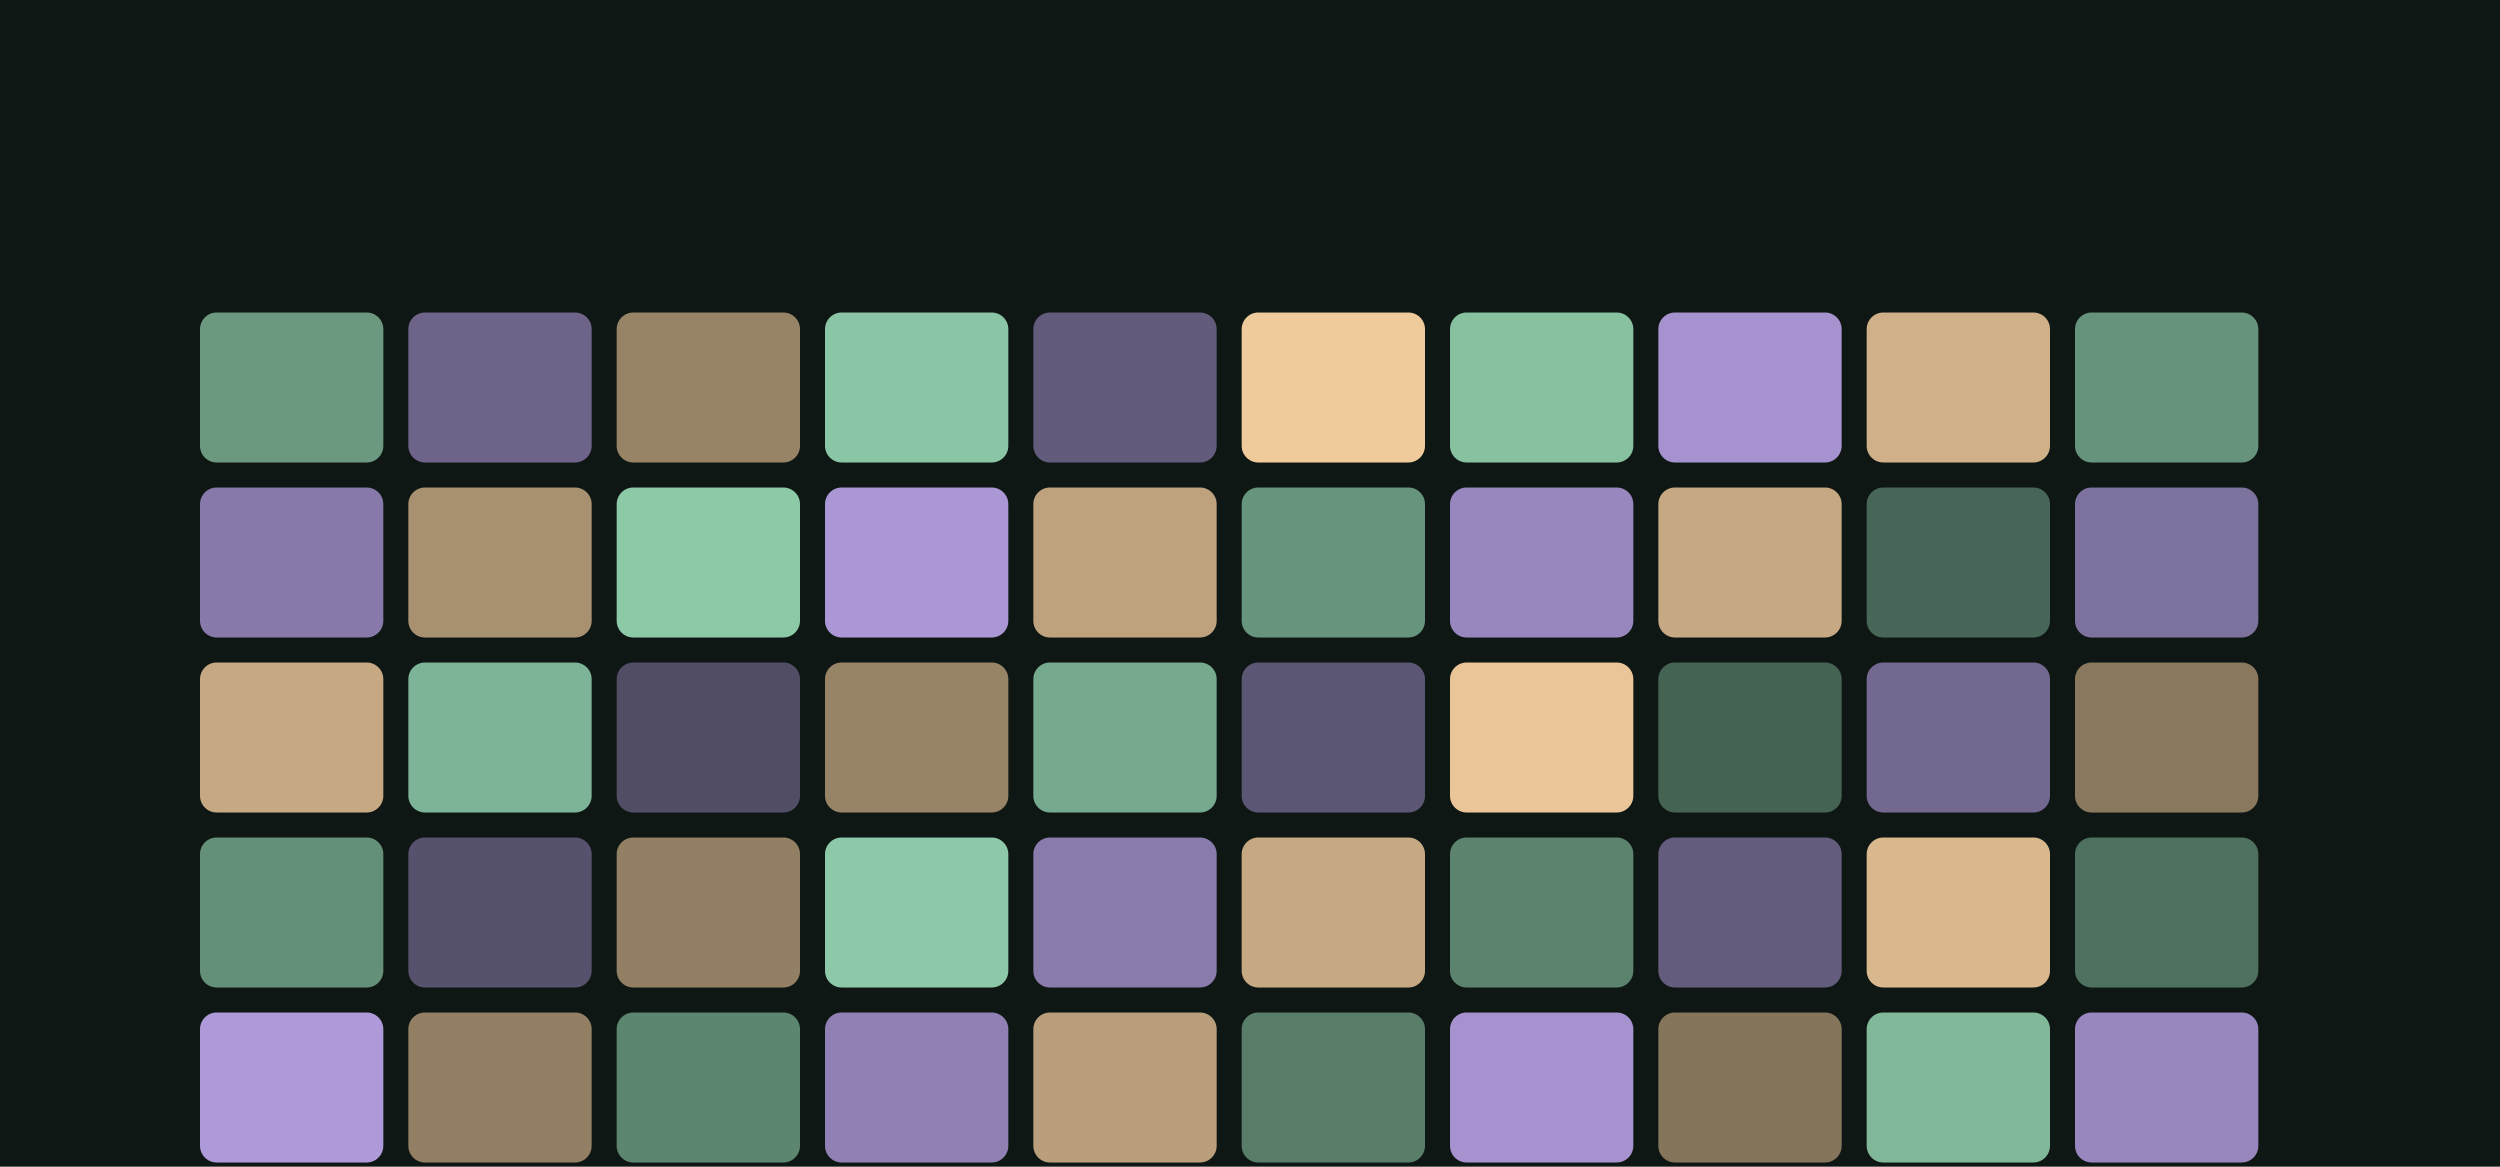
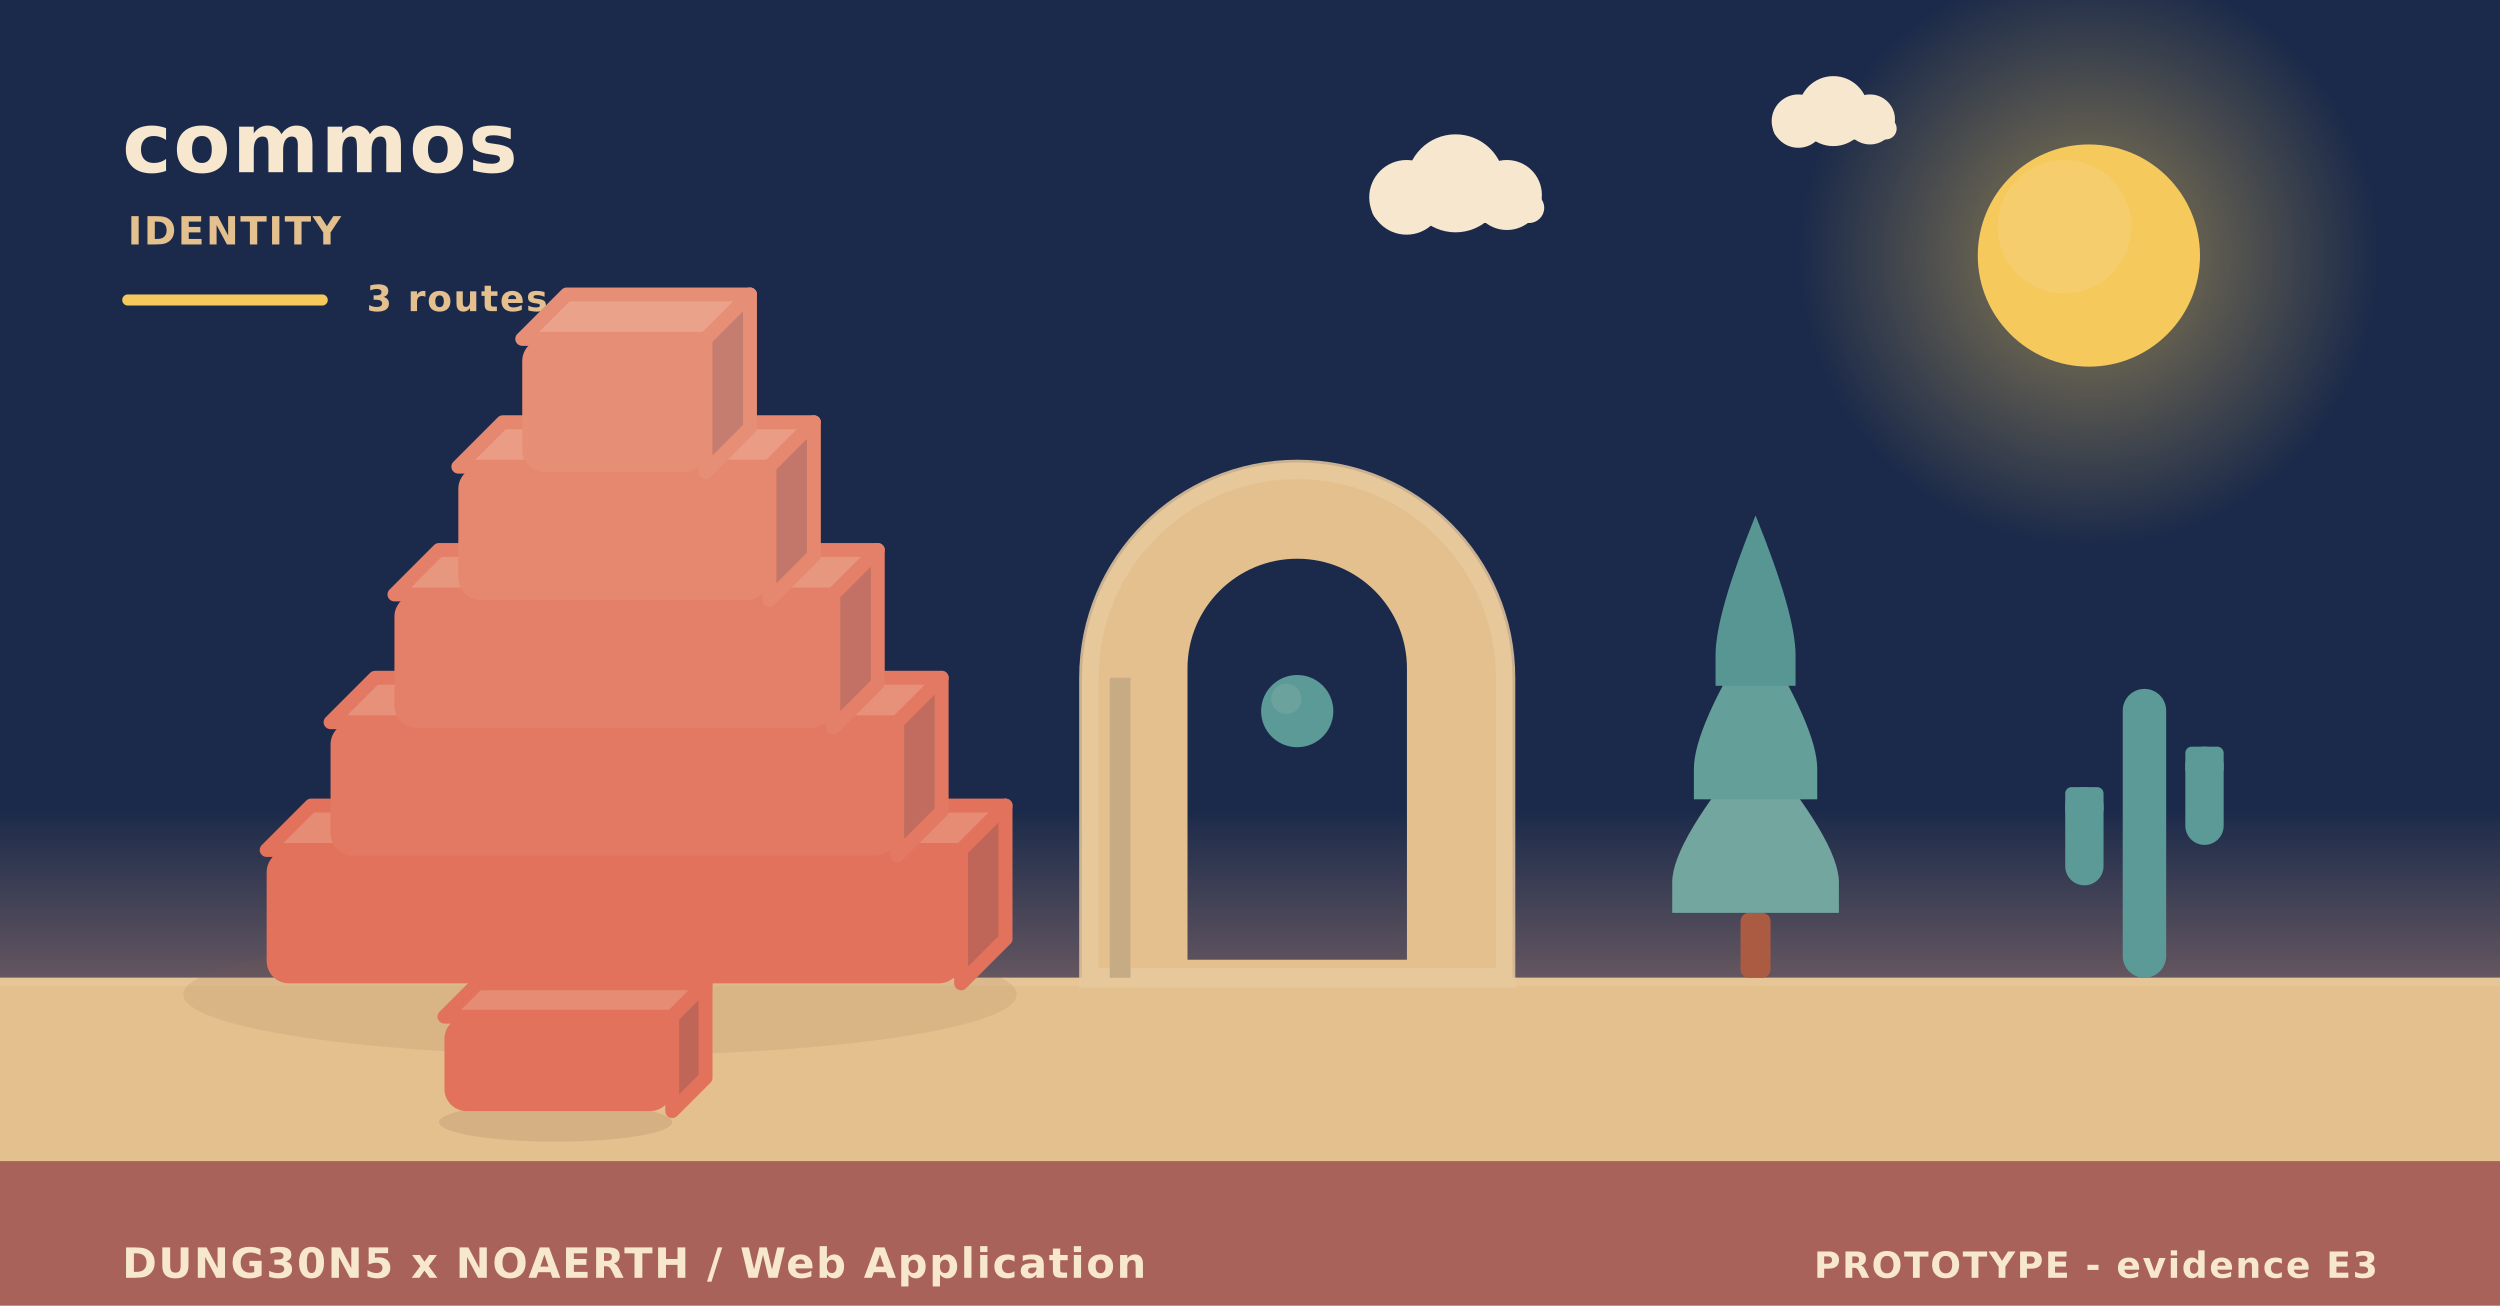
- <svg xmlns="http://www.w3.org/2000/svg" viewBox="0 0 1200 560" width="1200" height="560" role="img" aria-label="commos hero">
-   <rect width="1200" height="560" fill="#0f1714" />
-   <defs>
-     <linearGradient id="gh" x1="0" y1="0" x2="1" y2="1">
-       <stop offset="0%" stop-color="#95d5b2" />
-       <stop offset="100%" stop-color="#b8a1e6" />
-     </linearGradient>
-   </defs>
-   <rect x="96.00" y="150.00" width="88.00" height="72.00" rx="8.00" fill="#95d5b2" opacity="0.68" />
-   <rect x="196.00" y="150.00" width="88.00" height="72.00" rx="8.00" fill="#b8a1e6" opacity="0.56" />
-   <rect x="296.00" y="150.00" width="88.00" height="72.00" rx="8.00" fill="#ffd6a5" opacity="0.57" />
-   <rect x="396.00" y="150.00" width="88.00" height="72.00" rx="8.00" fill="#95d5b2" opacity="0.92" />
-   <rect x="496.00" y="150.00" width="88.00" height="72.00" rx="8.00" fill="#b8a1e6" opacity="0.49" />
-   <rect x="596.00" y="150.00" width="88.00" height="72.00" rx="8.00" fill="#ffd6a5" opacity="0.93" />
-   <rect x="696.00" y="150.00" width="88.00" height="72.00" rx="8.00" fill="#95d5b2" opacity="0.89" />
-   <rect x="796.00" y="150.00" width="88.00" height="72.00" rx="8.00" fill="#b8a1e6" opacity="0.89" />
-   <rect x="896.00" y="150.00" width="88.00" height="72.00" rx="8.00" fill="#ffd6a5" opacity="0.80" />
-   <rect x="996.00" y="150.00" width="88.00" height="72.00" rx="8.00" fill="#95d5b2" opacity="0.65" />
-   <rect x="96.00" y="234.00" width="88.00" height="72.00" rx="8.00" fill="#b8a1e6" opacity="0.71" />
-   <rect x="196.00" y="234.00" width="88.00" height="72.00" rx="8.00" fill="#ffd6a5" opacity="0.64" />
-   <rect x="296.00" y="234.00" width="88.00" height="72.00" rx="8.00" fill="#95d5b2" opacity="0.93" />
-   <rect x="396.00" y="234.00" width="88.00" height="72.00" rx="8.00" fill="#b8a1e6" opacity="0.92" />
-   <rect x="496.00" y="234.00" width="88.00" height="72.00" rx="8.00" fill="#ffd6a5" opacity="0.73" />
-   <rect x="596.00" y="234.00" width="88.00" height="72.00" rx="8.00" fill="#95d5b2" opacity="0.66" />
-   <rect x="696.00" y="234.00" width="88.00" height="72.00" rx="8.00" fill="#b8a1e6" opacity="0.81" />
-   <rect x="796.00" y="234.00" width="88.00" height="72.00" rx="8.00" fill="#ffd6a5" opacity="0.76" />
-   <rect x="896.00" y="234.00" width="88.00" height="72.00" rx="8.00" fill="#95d5b2" opacity="0.42" />
-   <rect x="996.00" y="234.00" width="88.00" height="72.00" rx="8.00" fill="#b8a1e6" opacity="0.65" />
-   <rect x="96.00" y="318.00" width="88.00" height="72.00" rx="8.00" fill="#ffd6a5" opacity="0.76" />
-   <rect x="196.00" y="318.00" width="88.00" height="72.00" rx="8.00" fill="#95d5b2" opacity="0.82" />
-   <rect x="296.00" y="318.00" width="88.00" height="72.00" rx="8.00" fill="#b8a1e6" opacity="0.39" />
-   <rect x="396.00" y="318.00" width="88.00" height="72.00" rx="8.00" fill="#ffd6a5" opacity="0.57" />
-   <rect x="496.00" y="318.00" width="88.00" height="72.00" rx="8.00" fill="#95d5b2" opacity="0.77" />
-   <rect x="596.00" y="318.00" width="88.00" height="72.00" rx="8.00" fill="#b8a1e6" opacity="0.46" />
-   <rect x="696.00" y="318.00" width="88.00" height="72.00" rx="8.00" fill="#ffd6a5" opacity="0.91" />
-   <rect x="796.00" y="318.00" width="88.00" height="72.00" rx="8.00" fill="#95d5b2" opacity="0.40" />
-   <rect x="896.00" y="318.00" width="88.00" height="72.00" rx="8.00" fill="#b8a1e6" opacity="0.59" />
-   <rect x="996.00" y="318.00" width="88.00" height="72.00" rx="8.00" fill="#ffd6a5" opacity="0.51" />
-   <rect x="96.00" y="402.00" width="88.00" height="72.00" rx="8.00" fill="#95d5b2" opacity="0.64" />
-   <rect x="196.00" y="402.00" width="88.00" height="72.00" rx="8.00" fill="#b8a1e6" opacity="0.42" />
-   <rect x="296.00" y="402.00" width="88.00" height="72.00" rx="8.00" fill="#ffd6a5" opacity="0.55" />
-   <rect x="396.00" y="402.00" width="88.00" height="72.00" rx="8.00" fill="#95d5b2" opacity="0.94" />
-   <rect x="496.00" y="402.00" width="88.00" height="72.00" rx="8.00" fill="#b8a1e6" opacity="0.73" />
-   <rect x="596.00" y="402.00" width="88.00" height="72.00" rx="8.00" fill="#ffd6a5" opacity="0.76" />
-   <rect x="696.00" y="402.00" width="88.00" height="72.00" rx="8.00" fill="#95d5b2" opacity="0.57" />
-   <rect x="796.00" y="402.00" width="88.00" height="72.00" rx="8.00" fill="#b8a1e6" opacity="0.50" />
-   <rect x="896.00" y="402.00" width="88.00" height="72.00" rx="8.00" fill="#ffd6a5" opacity="0.84" />
-   <rect x="996.00" y="402.00" width="88.00" height="72.00" rx="8.00" fill="#95d5b2" opacity="0.47" />
-   <rect x="96.00" y="486.00" width="88.00" height="72.00" rx="8.00" fill="#b8a1e6" opacity="0.94" />
-   <rect x="196.00" y="486.00" width="88.00" height="72.00" rx="8.00" fill="#ffd6a5" opacity="0.55" />
-   <rect x="296.00" y="486.00" width="88.00" height="72.00" rx="8.00" fill="#95d5b2" opacity="0.58" />
-   <rect x="396.00" y="486.00" width="88.00" height="72.00" rx="8.00" fill="#b8a1e6" opacity="0.76" />
-   <rect x="496.00" y="486.00" width="88.00" height="72.00" rx="8.00" fill="#ffd6a5" opacity="0.71" />
-   <rect x="596.00" y="486.00" width="88.00" height="72.00" rx="8.00" fill="#95d5b2" opacity="0.54" />
-   <rect x="696.00" y="486.00" width="88.00" height="72.00" rx="8.00" fill="#b8a1e6" opacity="0.89" />
-   <rect x="796.00" y="486.00" width="88.00" height="72.00" rx="8.00" fill="#ffd6a5" opacity="0.49" />
-   <rect x="896.00" y="486.00" width="88.00" height="72.00" rx="8.00" fill="#95d5b2" opacity="0.85" />
-   <rect x="996.00" y="486.00" width="88.00" height="72.00" rx="8.00" fill="#b8a1e6" opacity="0.81" />
+ <svg xmlns="http://www.w3.org/2000/svg" width="900" height="470" viewBox="0 0 900 470" role="img" aria-label="commos - identity">
+   <linearGradient id="skyh" x1="0" y1="0" x2="0" y2="1">
+     <stop offset="0" stop-color="#1b2a4a" />
+     <stop offset="0.62" stop-color="#1b2a4a" />
+     <stop offset="1" stop-color="#f3ad8a" />
+   </linearGradient>
+   <rect width="900" height="470" fill="url(#skyh)" />
+   <radialGradient id="sunh">
+     <stop offset="0.35" stop-color="#f5c95c" stop-opacity="0.34" />
+     <stop offset="1" stop-color="#f5c95c" stop-opacity="0" />
+   </radialGradient>
+   <circle cx="752" cy="92" r="104" fill="url(#sunh)" />
+   <circle cx="752" cy="92" r="40" fill="#f5c95c" />
+   <circle cx="743.2" cy="81.6" r="24" fill="#f5d27e" opacity="0.5" />
+   <g>
+     <circle cx="524" cy="66" r="17.64" fill="#f6e7ce" />
+     <circle cx="506.36" cy="71.04" r="13.44" fill="#f6e7ce" />
+     <circle cx="542.48" cy="70.2" r="12.6" fill="#f6e7ce" />
+     <rect x="493.76" y="69.36" width="62.16" height="10.92" rx="5.46" fill="#f6e7ce" />
+   </g>
+   <g>
+     <circle cx="660" cy="40" r="12.6" fill="#f6e7ce" />
+     <circle cx="647.4" cy="43.6" r="9.6" fill="#f6e7ce" />
+     <circle cx="673.2" cy="43" r="9" fill="#f6e7ce" />
+     <rect x="638.4" y="42.4" width="44.4" height="7.8" rx="3.9" fill="#f6e7ce" />
+   </g>
+   <rect x="0" y="352" width="900" height="118" fill="#e3c08d" />
+   <rect x="0" y="352" width="900" height="3" fill="#e6c596" />
+   <text x="44" y="62" font-family="Verdana,DejaVu Sans,sans-serif" font-size="30" font-weight="700" letter-spacing="0.6" fill="#f6e7ce" text-anchor="start">commos</text>
+   <text x="46" y="88" font-family="Verdana,DejaVu Sans,sans-serif" font-size="14" font-weight="700" letter-spacing="0.6" fill="#e3c08d" text-anchor="start">IDENTITY</text>
+   <rect x="44" y="106" width="74" height="4" rx="2" fill="#f5c95c" />
+   <text x="132" y="112" font-family="Verdana,DejaVu Sans,sans-serif" font-size="13" font-weight="700" letter-spacing="0.6" fill="#e3c08d" text-anchor="start">3 routes</text>
+   <ellipse cx="216" cy="358" rx="150" ry="22" fill="rgba(138,90,68,0.11)" />
+   <path d="M96,306 L346,306 L362,290 L112,290 Z" fill="#e68c74" stroke="#e2725b" stroke-width="5" stroke-linejoin="round" />
+   <path d="M346,306 L362,290 L362,338 L346,354 Z" fill="#c06658" stroke="#e2725b" stroke-width="5" stroke-linejoin="round" />
+   <rect x="96" y="306" width="250" height="48" rx="8" fill="#e2725b" />
+   <path d="M119,260 L323,260 L339,244 L135,244 Z" fill="#e7917a" stroke="#e37962" stroke-width="5" stroke-linejoin="round" />
+   <path d="M323,260 L339,244 L339,292 L323,308 Z" fill="#c16c5e" stroke="#e37962" stroke-width="5" stroke-linejoin="round" />
+   <rect x="119" y="260" width="204" height="48" rx="8" fill="#e37962" />
+   <path d="M142,214 L300,214 L316,198 L158,198 Z" fill="#e8977f" stroke="#e48069" stroke-width="5" stroke-linejoin="round" />
+   <path d="M300,214 L316,198 L316,246 L300,262 Z" fill="#c27164" stroke="#e48069" stroke-width="5" stroke-linejoin="round" />
+   <rect x="142" y="214" width="158" height="48" rx="8" fill="#e48069" />
+   <path d="M165,168 L277,168 L293,152 L181,152 Z" fill="#ea9c85" stroke="#e68770" stroke-width="5" stroke-linejoin="round" />
+   <path d="M277,168 L293,152 L293,200 L277,216 Z" fill="#c3776a" stroke="#e68770" stroke-width="5" stroke-linejoin="round" />
+   <rect x="165" y="168" width="112" height="48" rx="8" fill="#e68770" />
+   <path d="M188,122 L254,122 L270,106 L204,106 Z" fill="#eaa28a" stroke="#e78e77" stroke-width="5" stroke-linejoin="round" />
+   <path d="M254,122 L270,106 L270,154 L254,170 Z" fill="#c47d6f" stroke="#e78e77" stroke-width="5" stroke-linejoin="round" />
+   <rect x="188" y="122" width="66" height="48" rx="8" fill="#e78e77" />
+   <path d="M392,352 L392,244 A75,75 0 0 1 542,244 L542,352 Z M425,348 L425,240.64 A42,42 0 0 1 509,240.64 L509,348 Z" fill="#e3c08d" fill-rule="evenodd" stroke="#e3c08d" stroke-width="5" stroke-linejoin="round" />
+   <path d="M392,352 L392,244 A75,75 0 0 1 542,244 L542,352 Z" fill="none" stroke="#e8c99d" stroke-width="7" stroke-linecap="round" opacity="0.85" />
+   <rect x="399.5" y="244" width="7.5" height="108" fill="#c7ab84" />
+   <circle cx="467" cy="256" r="13" fill="#5b9a97" />
+   <circle cx="463.1" cy="251.58" r="5.46" fill="#7aa9a2" opacity="0.55" />
+   <rect x="626.6" y="328.64" width="10.8" height="23.36" rx="3" fill="#ac5b43" />
+   <path d="M632,267.32 Q602,302.89 602,317.6 Q602,328.64 602,328.64 L662,328.64 Q662,328.64 662,317.6 Q662,302.89 632,267.32 Z" fill="#74a6a0" />
+   <path d="M632,226.44 Q609.8,262.01 609.8,276.72 Q609.8,287.76 609.8,287.76 L654.2,287.76 Q654.2,287.76 654.2,276.72 Q654.2,262.01 632,226.44 Z" fill="#649f9a" />
+   <path d="M632,185.56 Q617.6,221.13 617.6,235.84 Q617.6,246.88 617.6,246.88 L646.4,246.88 Q646.4,246.88 646.4,235.84 Q646.4,221.13 632,185.56 Z" fill="#589694" />
+   <rect x="764.18" y="248" width="15.64" height="104" rx="7.82" fill="#5b9a97" />
+   <rect x="743.48" y="283.36" width="13.8" height="35.36" rx="6.9" fill="#5b9a97" />
+   <rect x="743.48" y="283.36" width="13.8" height="10.4" rx="2.3" fill="#5b9a97" />
+   <rect x="786.72" y="268.8" width="13.8" height="35.36" rx="6.9" fill="#5b9a97" />
+   <rect x="786.72" y="268.8" width="13.8" height="10.4" rx="2.3" fill="#5b9a97" />
+   <ellipse cx="200" cy="404" rx="42" ry="7" fill="rgba(138,90,68,0.15)" />
+   <path d="M160,366 L242,366 L254,354 L172,354 Z" fill="#e68c74" stroke="#e2725b" stroke-width="5" stroke-linejoin="round" />
+   <path d="M242,366 L254,354 L254,388 L242,400 Z" fill="#c06658" stroke="#e2725b" stroke-width="5" stroke-linejoin="round" />
+   <rect x="160" y="366" width="82" height="34" rx="8" fill="#e2725b" />
+   <rect x="0" y="418" width="900" height="52" rx="0" fill="#a65c56" opacity="0.94" />
+   <text x="44" y="460" font-family="Verdana,DejaVu Sans,sans-serif" font-size="15" font-weight="700" letter-spacing="0.6" fill="#f6e7ce" text-anchor="start">DUNG30N5 x NOAERTH  /  Web Application</text>
+   <text x="856" y="460" font-family="Verdana,DejaVu Sans,sans-serif" font-size="13" font-weight="700" letter-spacing="0.6" fill="#f6e7ce" text-anchor="end">PROTOTYPE  -  evidence E3</text>
</svg>
